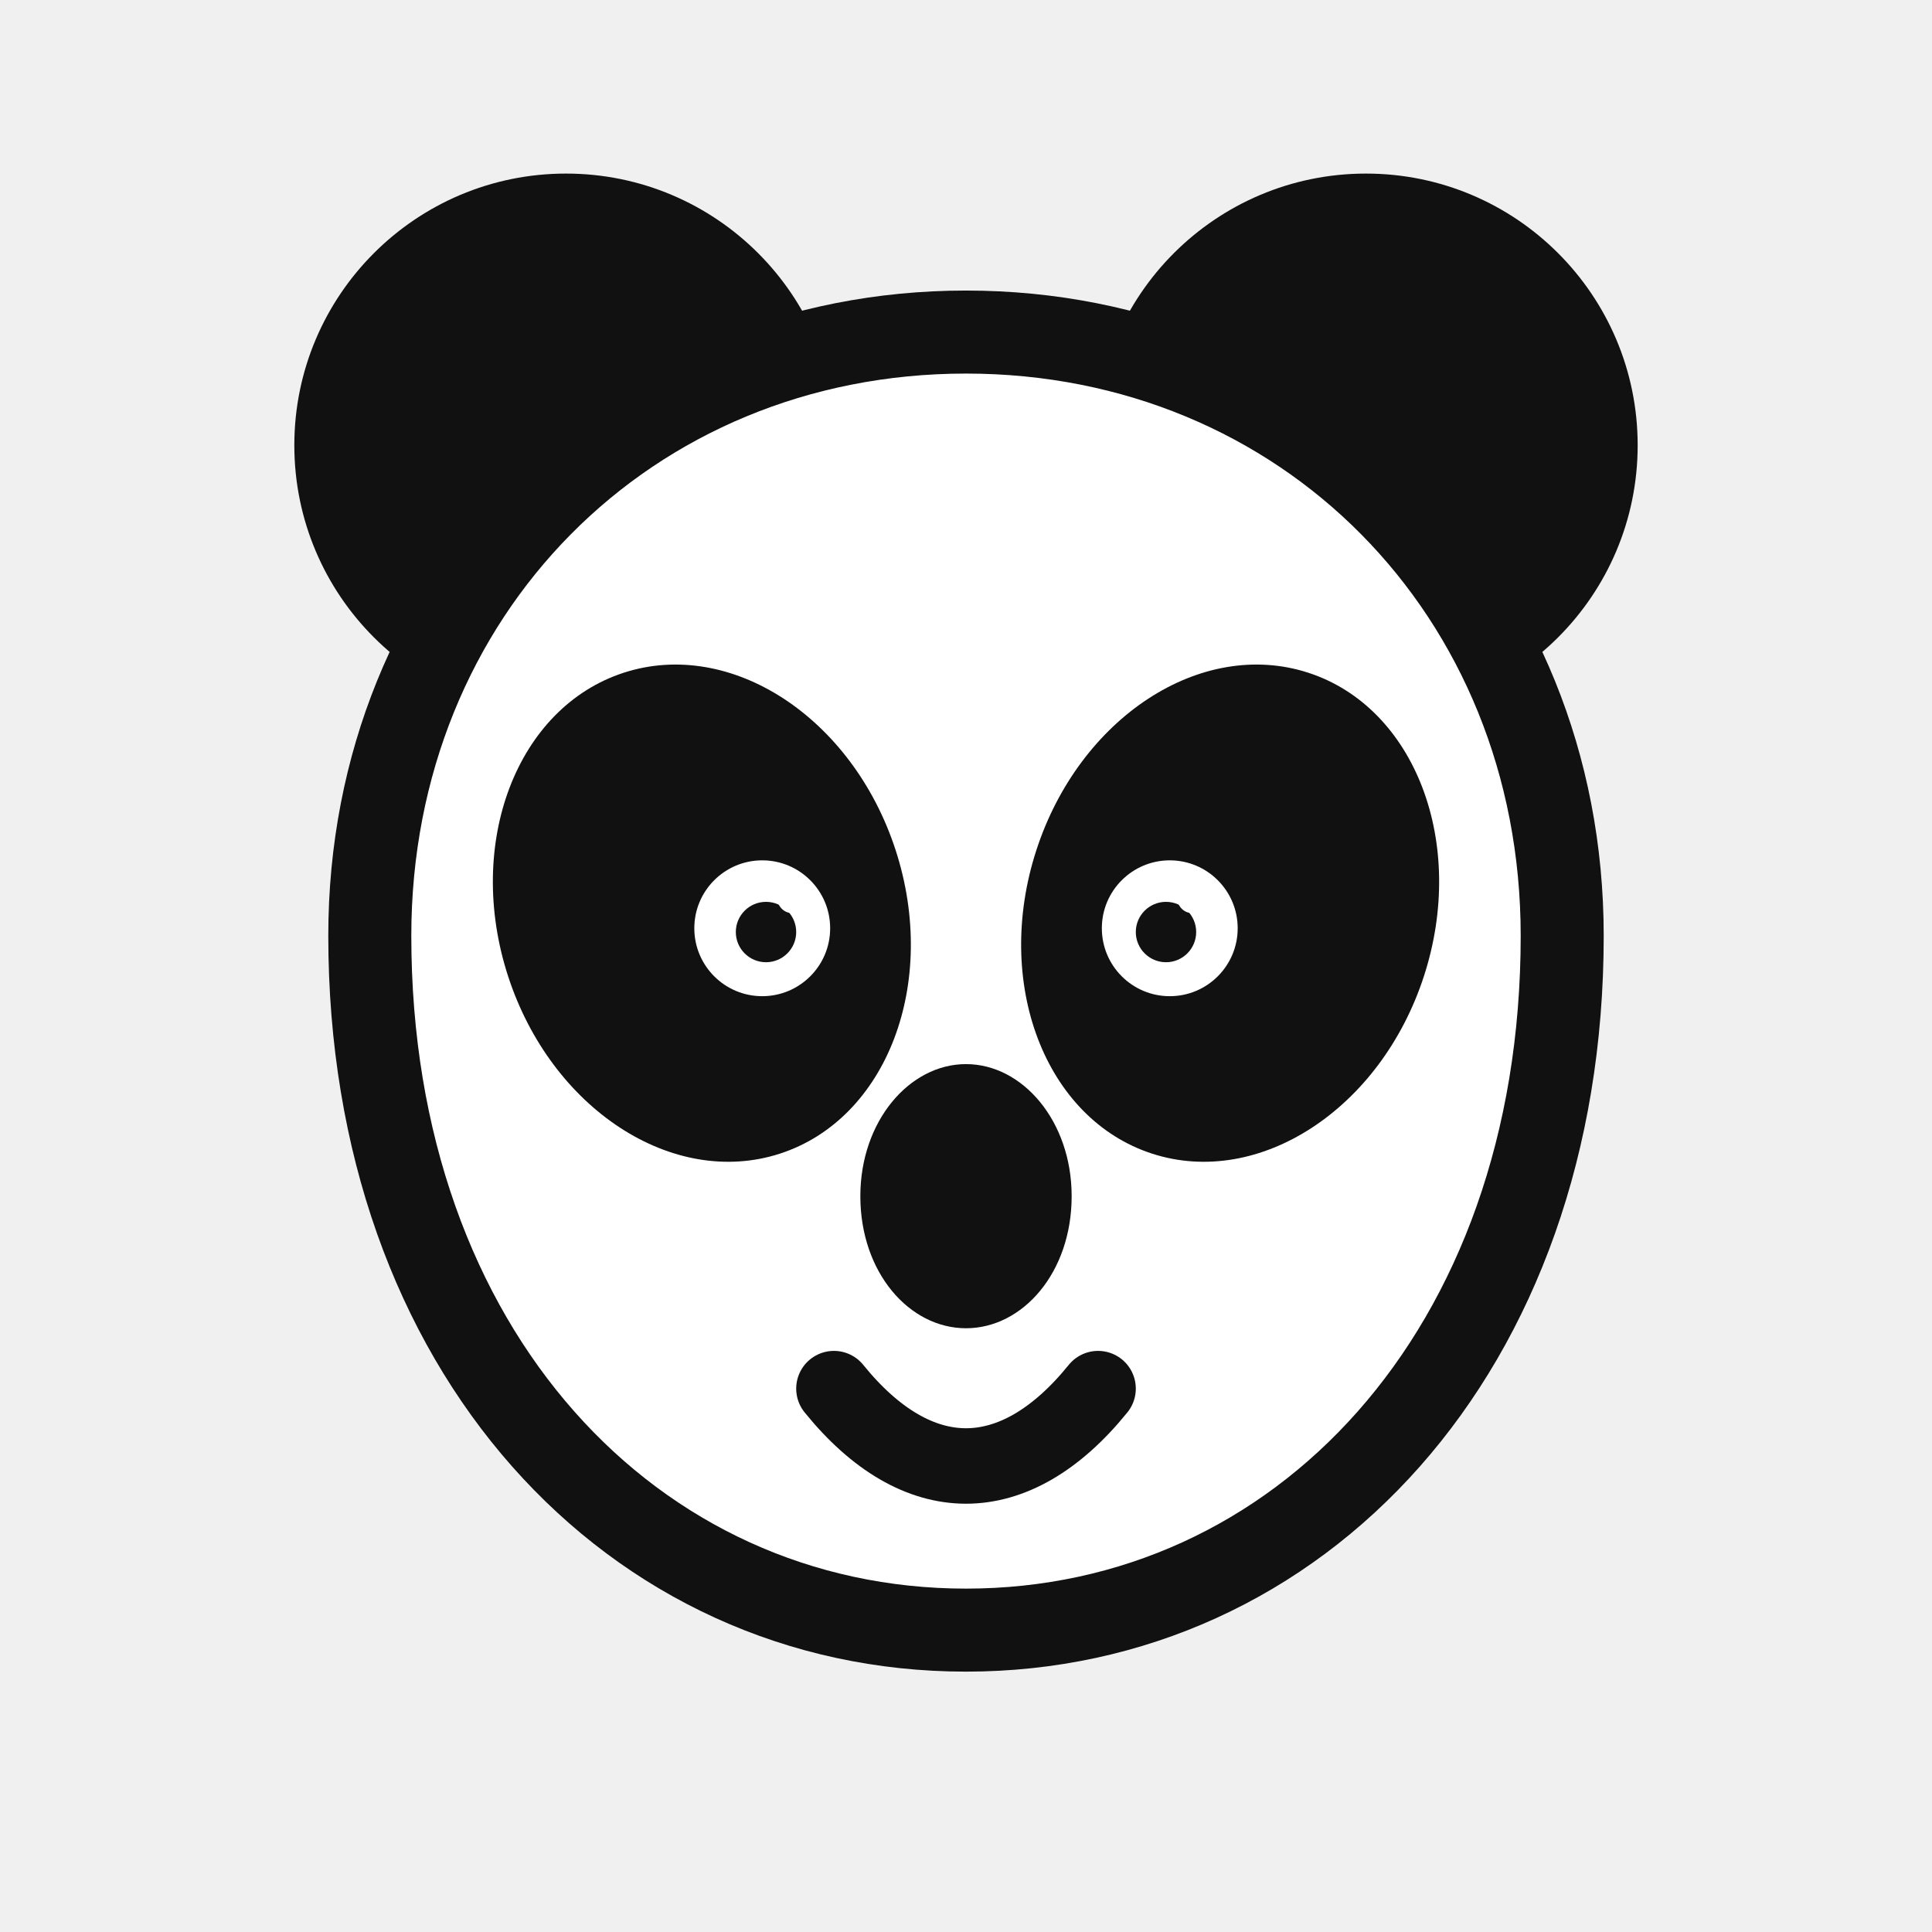
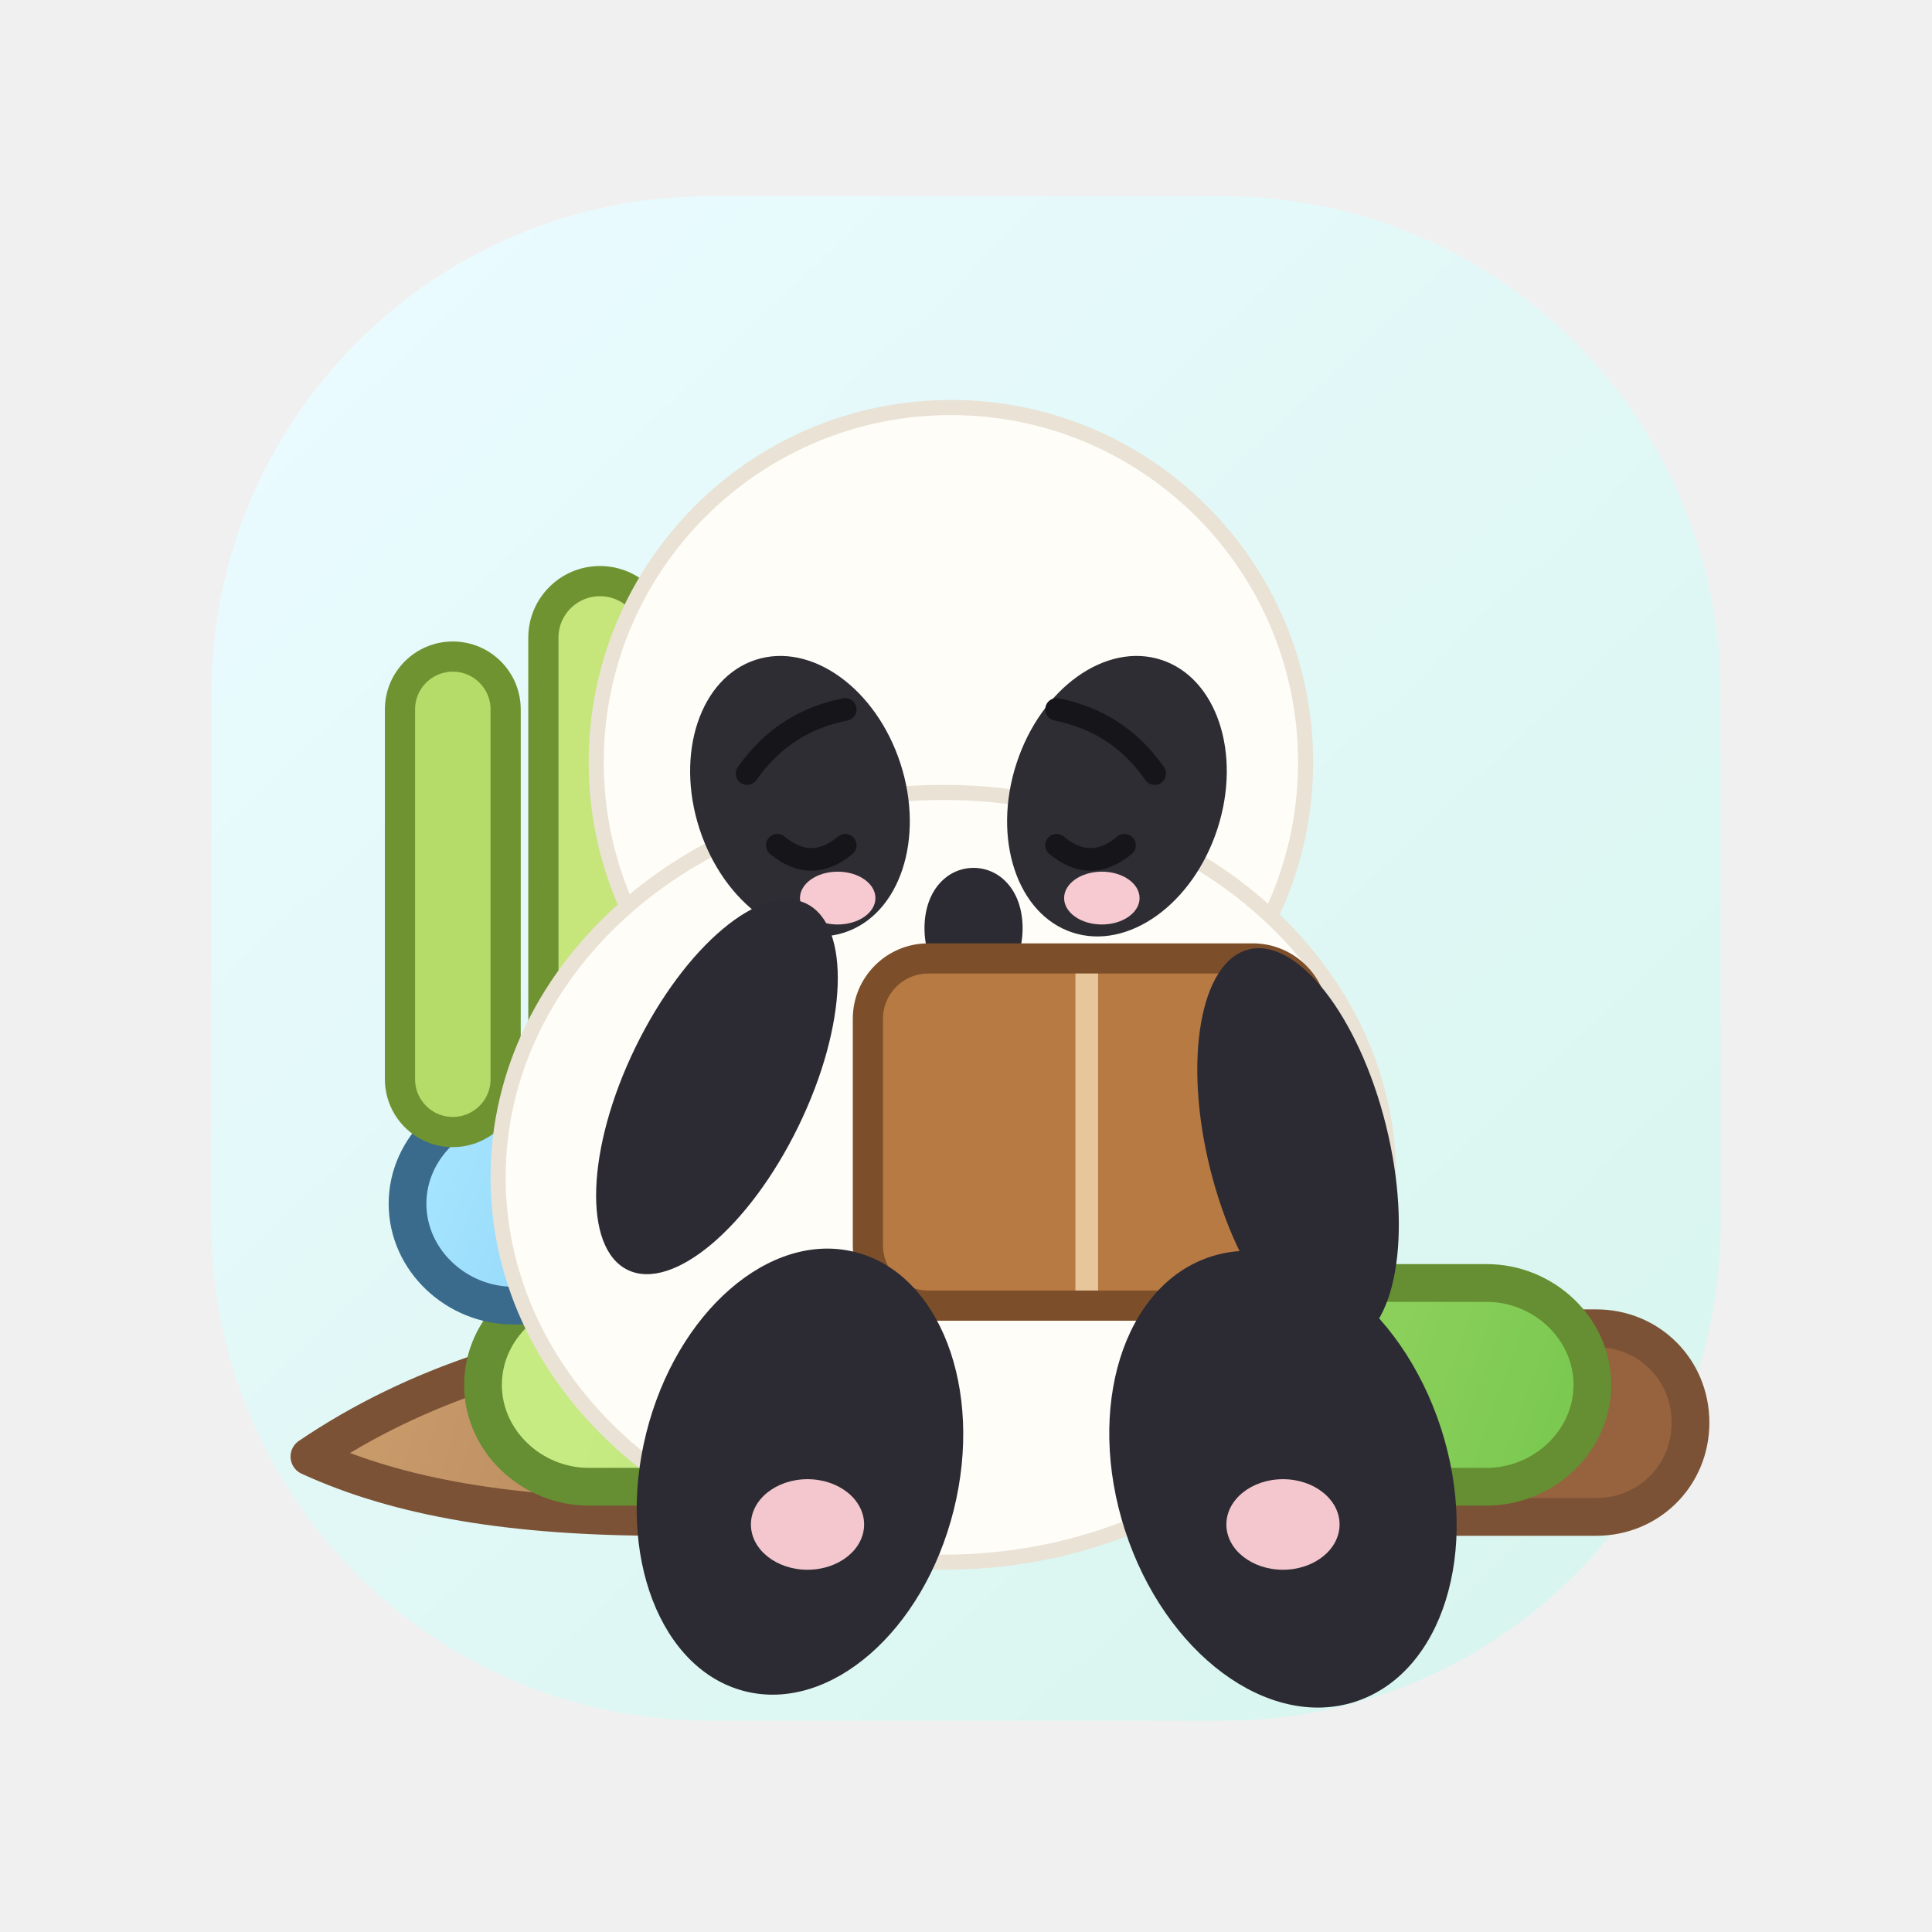
<svg xmlns="http://www.w3.org/2000/svg" width="512" height="512" viewBox="0 0 512 512" fill="none">
-   <circle cx="150" cy="118" r="72" fill="#111111" />
-   <circle cx="362" cy="118" r="72" fill="#111111" />
-   <path d="M256 88C345.47 88 414 156.978 414 248C414 358.234 344.126 432 256 432C167.874 432 98 358.234 98 248C98 156.978 166.53 88 256 88Z" fill="white" stroke="#111111" stroke-width="22" />
-   <ellipse cx="186" cy="242" rx="54" ry="67" transform="rotate(-18 186 242)" fill="#111111" />
-   <ellipse cx="326" cy="242" rx="54" ry="67" transform="rotate(18 326 242)" fill="#111111" />
-   <circle cx="202" cy="246" r="18" fill="white" />
-   <circle cx="310" cy="246" r="18" fill="white" />
-   <circle cx="203" cy="247" r="8" fill="#111111" />
-   <circle cx="309" cy="247" r="8" fill="#111111" />
-   <circle cx="210" cy="238" r="4" fill="white" />
-   <circle cx="316" cy="238" r="4" fill="white" />
-   <path d="M228 317C228 297.118 240.998 282 256 282C271.002 282 284 297.118 284 317C284 337.268 271.002 352 256 352C240.998 352 228 337.268 228 317Z" fill="#111111" />
-   <path d="M221 368C232.062 381.677 244.085 388.5 256 388.5C267.915 388.5 279.938 381.677 291 368" stroke="#111111" stroke-width="20" stroke-linecap="round" />
+   <defs>
+     <linearGradient id="bg" x1="72" y1="68" x2="428" y2="444" gradientUnits="userSpaceOnUse">
+       <stop stop-color="#EAFBFF" />
+       <stop offset="1" stop-color="#D8F5EE" />
+     </linearGradient>
+     <linearGradient id="bookBlue" x1="130" y1="254" x2="312" y2="330" gradientUnits="userSpaceOnUse">
+       <stop stop-color="#A8E6FF" />
+       <stop offset="1" stop-color="#5AB2E8" />
+     </linearGradient>
+     <linearGradient id="bookGreen" x1="182" y1="304" x2="416" y2="390" gradientUnits="userSpaceOnUse">
+       <stop stop-color="#C7EB83" />
+       <stop offset="1" stop-color="#79C84F" />
+     </linearGradient>
+     <linearGradient id="bookBrown" x1="112" y1="347" x2="350" y2="421" gradientUnits="userSpaceOnUse">
+       <stop stop-color="#C89A6A" />
+       <stop offset="1" stop-color="#96633E" />
+     </linearGradient>
+   </defs>
+   <rect x="56" y="52" width="400" height="404" rx="132" fill="url(#bg)" />
+   <path d="M82 386C110 367 144 356 184 352H423C437 352 448 363 448 377C448 391 437 402 423 402H176C136 402 106 397 82 386Z" fill="url(#bookBrown)" stroke="#7B5235" stroke-width="10" stroke-linejoin="round" />
+   <path d="M156 340H394C409 340 422 352 422 367C422 382 409 394 394 394H156C141 394 128 382 128 367C128 352 141 340 156 340Z" fill="url(#bookGreen)" stroke="#668E32" stroke-width="10" />
+   <path d="M136 292H322C337 292 350 304 350 319C350 334 337 346 322 346H136C121 346 108 334 108 319C108 304 121 292 136 292Z" fill="url(#bookBlue)" stroke="#3A6B8C" stroke-width="10" />
+   <rect x="106" y="174" width="28" height="126" rx="14" fill="#B5DB69" stroke="#709332" stroke-width="8" />
+   <rect x="144" y="154" width="30" height="148" rx="15" fill="#C6E57B" stroke="#709332" stroke-width="8" />
+   <circle cx="298" cy="174" r="38" fill="#2C2B33" />
+   <circle cx="204" cy="174" r="38" fill="#2C2B33" />
+   <circle cx="252" cy="202" r="94" fill="#FFFDF8" stroke="#E9E2D5" stroke-width="4" />
+   <ellipse cx="250" cy="312" rx="118" ry="102" fill="#FFFDF8" stroke="#E9E2D5" stroke-width="4" />
+   <ellipse cx="212" cy="211" rx="28" ry="38" transform="rotate(-18 212 211)" fill="#2E2D34" />
+   <ellipse cx="296" cy="211" rx="28" ry="38" transform="rotate(18 296 211)" fill="#2E2D34" />
+   <path d="M198 205C205 195 214 190 224 188" stroke="#15151A" stroke-width="6" stroke-linecap="round" />
+   <path d="M280 188C290 190 299 195 306 205" stroke="#15151A" stroke-width="6" stroke-linecap="round" />
+   <path d="M206 224C212 229 218 229 224 224" stroke="#15151A" stroke-width="6" stroke-linecap="round" />
+   <path d="M280 224C286 229 292 229 298 224" stroke="#15151A" stroke-width="6" stroke-linecap="round" />
+   <ellipse cx="222" cy="238" rx="10" ry="7" fill="#F7C9D0" />
+   <ellipse cx="292" cy="238" rx="10" ry="7" fill="#F7C9D0" />
+   <path d="M245 246C245 236 251 230 258 230C265 230 271 236 271 246C271 256 265 262 258 262C251 262 245 256 245 246Z" fill="#2C2B33" />
+   <path d="M242 272C251 282 265 282 274 272" stroke="#2C2B33" stroke-width="6" stroke-linecap="round" />
+   <rect x="230" y="254" width="118" height="92" rx="16" fill="#B77A43" stroke="#7C4F2A" stroke-width="8" />
+   <path d="M288 258V342" stroke="#E8C69B" stroke-width="6" />
+   <ellipse cx="190" cy="288" rx="24" ry="54" transform="rotate(26 190 288)" fill="#2C2B33" />
+   <ellipse cx="344" cy="304" rx="24" ry="54" transform="rotate(-14 344 304)" fill="#2C2B33" />
+   <ellipse cx="212" cy="390" rx="42" ry="60" transform="rotate(14 212 390)" fill="#2C2B33" />
+   <ellipse cx="340" cy="392" rx="44" ry="62" transform="rotate(-18 340 392)" fill="#2C2B33" />
+   <ellipse cx="214" cy="404" rx="15" ry="12" fill="#F3C7CD" />
+   <ellipse cx="340" cy="404" rx="15" ry="12" fill="#F3C7CD" />
</svg>
